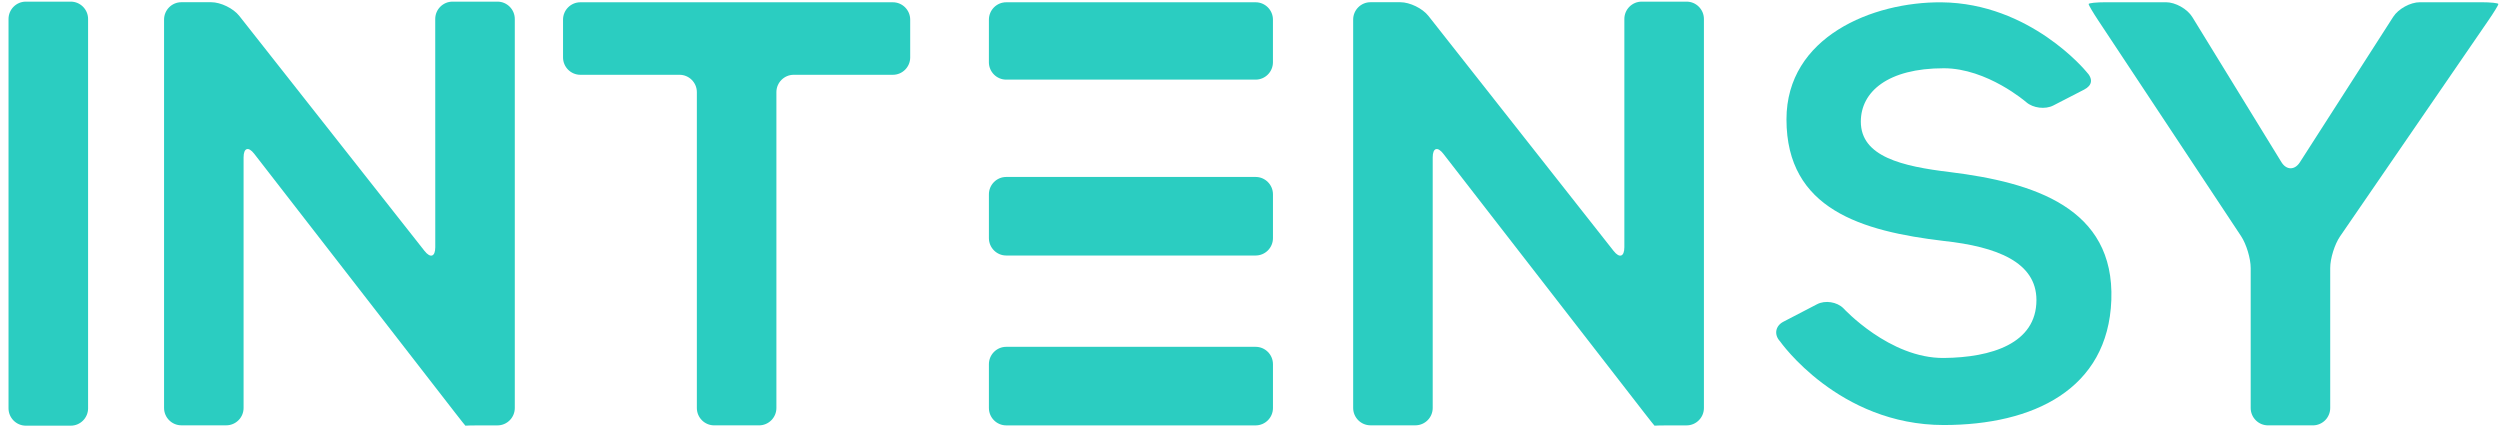
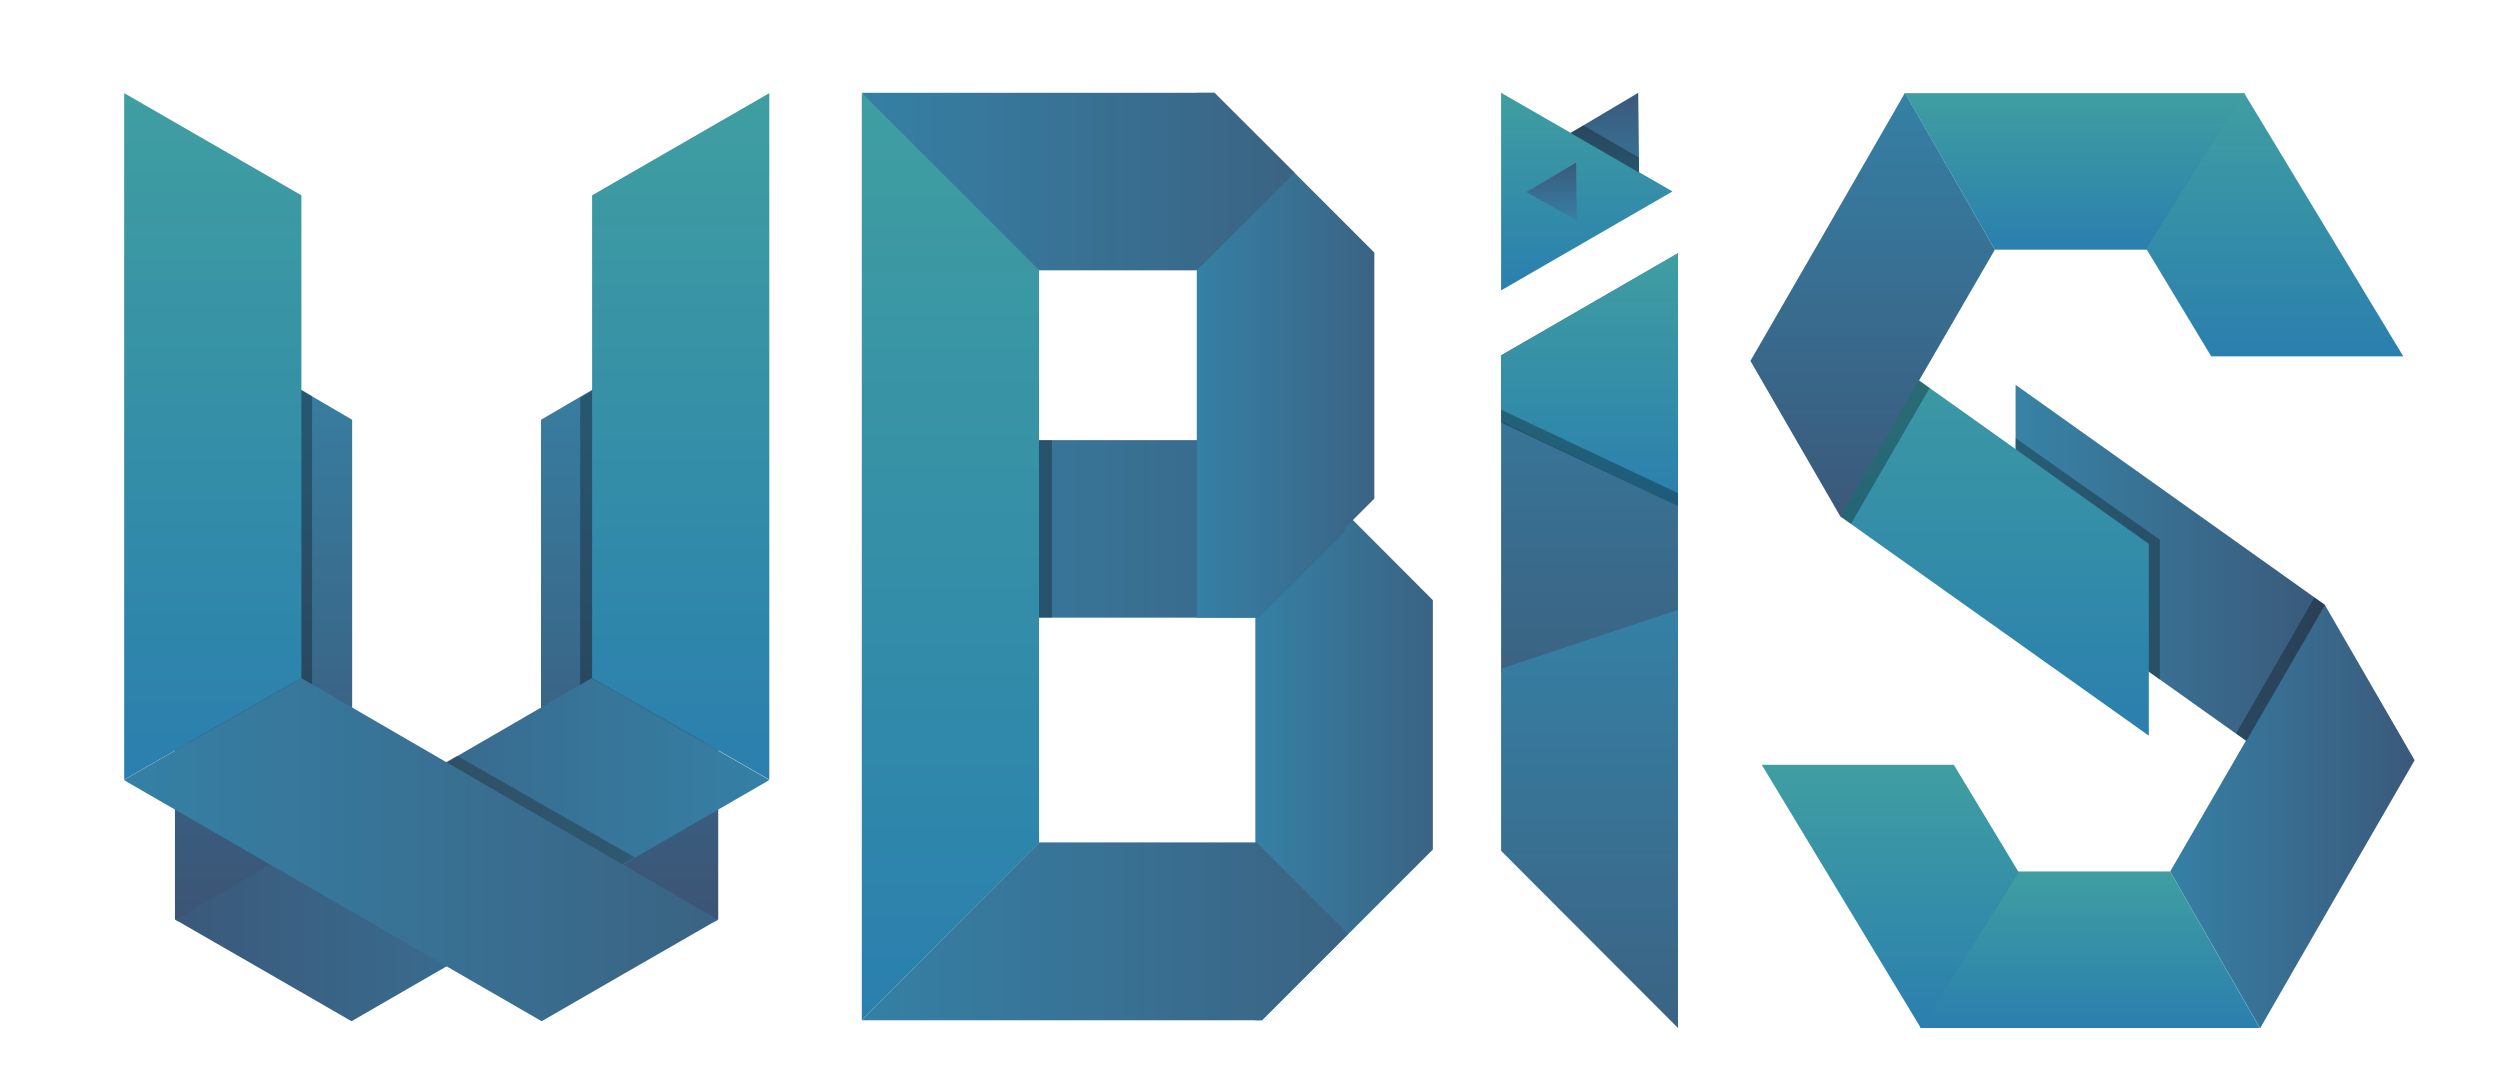
- <svg xmlns="http://www.w3.org/2000/svg" version="1.1" id="Layer_1" x="0px" y="0px" width="120.534px" height="20.602px" viewBox="0 0 120.534 20.602" enable-background="new 0 0 120.534 20.602" xml:space="preserve">
-   <path fill="#2BCDC1" d="M20.986,11.92c0,0.459-0.232,0.541-0.517,0.18L11.535,0.764c-0.285-0.361-0.892-0.657-1.351-0.657H8.743  c-0.459,0-0.833,0.376-0.833,0.836V19.67c0,0.46,0.375,0.836,0.833,0.836h2.168c0.459,0,0.833-0.377,0.833-0.836V7.589  c0-0.459,0.23-0.539,0.512-0.176l9.67,12.465c0.282,0.363,0.512,0.653,0.512,0.645s0.375-0.014,0.834-0.014h0.715  c0.459,0,0.833-0.377,0.833-0.836V0.915c0-0.459-0.375-0.836-0.833-0.836h-2.169c-0.459,0-0.834,0.376-0.834,0.836L20.986,11.92  C20.985,11.92,20.986,11.92,20.986,11.92z" />
-   <path fill="#2BCDC1" d="M27.146,2.77c0,0.459,0.375,0.836,0.834,0.836h4.783c0.46,0,0.835,0.376,0.835,0.836v15.23  c0,0.46,0.375,0.836,0.833,0.836h2.168c0.459,0,0.834-0.377,0.834-0.836V4.442c0-0.459,0.375-0.836,0.834-0.836h4.783  c0.459,0,0.834-0.377,0.834-0.836V0.946c0-0.46-0.375-0.836-0.834-0.836H27.98c-0.459,0-0.834,0.376-0.834,0.836L27.146,2.77  L27.146,2.77z" />
-   <path fill="#2BCDC1" d="M60.541,20.509c0.459,0,0.833-0.377,0.833-0.836v-2.115c0-0.459-0.375-0.836-0.833-0.836H48.512  c-0.459,0-0.833,0.377-0.833,0.836v2.115c0,0.46,0.375,0.836,0.833,0.836H60.541z" />
-   <path fill="#2BCDC1" d="M60.541,12.319c0.459,0,0.833-0.376,0.833-0.836V9.368c0-0.46-0.375-0.836-0.833-0.836H48.512  c-0.459,0-0.833,0.376-0.833,0.836v2.115c0,0.46,0.375,0.836,0.833,0.836H60.541z" />
-   <path fill="#2BCDC1" d="M47.678,3.003c0,0.459,0.375,0.836,0.833,0.836H60.54c0.459,0,0.833-0.377,0.833-0.836V0.946  c0-0.46-0.375-0.836-0.833-0.836H48.512c-0.459,0-0.833,0.376-0.833,0.836L47.678,3.003L47.678,3.003z" />
-   <path fill="#2BCDC1" d="M78.316,11.92c0,0.459-0.233,0.541-0.517,0.18L68.867,0.764c-0.285-0.361-0.892-0.657-1.351-0.657h-1.441  c-0.459,0-0.834,0.376-0.834,0.836V19.67c0,0.46,0.375,0.836,0.834,0.836h2.168c0.459,0,0.833-0.377,0.833-0.836V7.589  c0-0.459,0.23-0.539,0.512-0.176l9.67,12.465c0.282,0.363,0.512,0.653,0.512,0.645s0.375-0.014,0.833-0.014h0.715  c0.459,0,0.834-0.377,0.834-0.836V0.915c0-0.459-0.375-0.836-0.834-0.836H79.15c-0.459,0-0.834,0.376-0.834,0.836L78.316,11.92  L78.316,11.92z" />
-   <path fill="#2BCDC1" d="M3.413,0.079H1.245c-0.459,0-0.834,0.376-0.834,0.836v18.772c0,0.459,0.375,0.836,0.834,0.836h2.168  c0.459,0,0.834-0.376,0.834-0.836V0.915C4.247,0.456,3.872,0.079,3.413,0.079z" />
-   <path fill="#2BCDC1" d="M94.019,8.297c-2.317-0.277-4.302-0.746-4.302-2.433c0-1.438,1.297-2.573,3.999-2.573  c2.096,0,3.98,1.638,3.98,1.638c0.329,0.285,0.915,0.356,1.301,0.157l1.489-0.767c0.387-0.199,0.448-0.513,0.096-0.872  c0,0-2.695-3.297-6.977-3.335c-3.314-0.028-7.473,1.659-7.473,5.642c0,4.342,3.64,5.394,7.584,5.863  c2.565,0.277,4.468,1.023,4.468,2.849c0,2.102-2.176,2.77-4.464,2.793c-2.621,0.025-4.846-2.399-4.846-2.399  c-0.309-0.307-0.878-0.395-1.265-0.193l-1.628,0.846c-0.387,0.201-0.458,0.625-0.16,0.943c0,0,2.819,4.036,7.895,4.036  c4.302,0,7.922-1.713,8.079-6.025C101.959,10.013,98.045,8.796,94.019,8.297z" />
-   <path fill="#2BCDC1" d="M116.671,0.108c-0.459,0-1.037,0.317-1.285,0.703l-4.502,7.015c-0.249,0.387-0.648,0.383-0.889-0.009  l-4.297-6.997c-0.241-0.391-0.812-0.712-1.271-0.712h-2.895c-0.459,0-0.833,0.039-0.833,0.087s0.207,0.401,0.461,0.784l6.893,10.41  c0.253,0.383,0.461,1.073,0.461,1.533v6.75c0,0.46,0.375,0.836,0.833,0.836h2.168c0.459,0,0.833-0.377,0.833-0.836v-6.75  c0-0.46,0.213-1.145,0.474-1.525l7.161-10.426c0.26-0.379,0.474-0.728,0.474-0.776s-0.375-0.087-0.834-0.087L116.671,0.108  L116.671,0.108z" />
+ <svg xmlns="http://www.w3.org/2000/svg" version="1.1" id="Слой_1" x="0px" y="0px" viewBox="0 0 773.1 335" style="enable-background:new 0 0 773.1 335;" xml:space="preserve">
+   <style type="text/css">
+ 	.st0{fill:url(#SVGID_1_);}
+ 	.st1{fill-opacity:0.3;}
+ 	.st2{fill:url(#SVGID_2_);}
+ 	.st3{fill:url(#SVGID_3_);}
+ 	.st4{fill:url(#SVGID_4_);}
+ 	.st5{fill:#181310;fill-opacity:0.3;}
+ 	.st6{fill:url(#SVGID_5_);}
+ 	.st7{fill:url(#SVGID_6_);}
+ 	.st8{display:none;}
+ 	.st9{display:inline;fill:#282828;}
+ 	.st10{fill:#282828;}
+ 	.st11{fill:url(#SVGID_7_);}
+ 	.st12{fill:url(#SVGID_8_);}
+ 	.st13{fill:url(#SVGID_9_);}
+ 	.st14{fill:url(#SVGID_10_);}
+ 	.st15{fill:url(#SVGID_11_);}
+ 	.st16{fill:url(#SVGID_12_);}
+ 	.st17{display:none;fill:url(#SVGID_13_);}
+ 	.st18{fill:url(#SVGID_14_);}
+ 	.st19{fill:url(#SVGID_15_);}
+ 	.st20{fill:url(#SVGID_16_);}
+ 	.st21{fill:url(#SVGID_17_);}
+ 	.st22{fill:url(#SVGID_18_);}
+ 	.st23{fill:url(#SVGID_19_);}
+ 	.st24{fill:url(#SVGID_20_);}
+ 	.st25{fill:url(#SVGID_21_);}
+ 	.st26{fill:url(#SVGID_22_);}
+ 	.st27{fill:url(#SVGID_23_);}
+ 	.st28{fill:url(#SVGID_24_);}
+ 	.st29{fill:url(#SVGID_25_);}
+ 	.st30{fill:url(#SVGID_26_);}
+ 	.st31{fill:url(#SVGID_27_);}
+ 	.st32{opacity:0.3;fill:#010203;}
+ 	.st33{fill:url(#SVGID_28_);}
+ 	.st34{fill:url(#SVGID_29_);}
+ 	.st35{fill:url(#SVGID_30_);}
+ 	.st36{fill:url(#SVGID_31_);}
+ 	.st37{fill:url(#SVGID_32_);}
+ 	.st38{fill:url(#SVGID_33_);}
+ 	.st39{fill:url(#SVGID_34_);}
+ 	.st40{fill:url(#SVGID_35_);}
+ 	.st41{fill:url(#SVGID_36_);}
+ 	.st42{fill:url(#SVGID_37_);}
+ 	.st43{fill:url(#SVGID_38_);}
+ 	.st44{fill:url(#SVGID_39_);}
+ 	.st45{fill:url(#SVGID_40_);}
+ 	.st46{fill:url(#SVGID_41_);}
+ 	.st47{fill:url(#SVGID_42_);}
+ 	.st48{fill:url(#SVGID_43_);}
+ 	.st49{fill:url(#SVGID_44_);}
+ 	.st50{fill:url(#SVGID_45_);}
+ 	.st51{fill:url(#SVGID_46_);}
+ 	.st52{fill:url(#SVGID_47_);}
+ 	.st53{fill:url(#SVGID_48_);}
+ 	.st54{fill:url(#SVGID_49_);}
+ 	.st55{fill:url(#SVGID_50_);}
+ 	.st56{fill:url(#SVGID_51_);}
+ 	.st57{fill:url(#SVGID_52_);}
+ 	.st58{fill:url(#SVGID_53_);}
+ 	.st59{fill:url(#SVGID_54_);}
+ 	.st60{fill:url(#SVGID_55_);}
+ 	.st61{fill:url(#SVGID_56_);}
+ 	.st62{fill:url(#SVGID_57_);}
+ 	.st63{fill:url(#SVGID_58_);}
+ 	.st64{fill:url(#SVGID_59_);}
+ 	.st65{fill:url(#SVGID_60_);}
+ 	.st66{fill:url(#SVGID_61_);}
+ 	.st67{fill:url(#SVGID_62_);}
+ 	.st68{fill:url(#SVGID_63_);}
+ 	.st69{fill:url(#SVGID_64_);}
+ 	.st70{fill:url(#SVGID_65_);}
+ 	.st71{fill:url(#SVGID_66_);}
+ 	.st72{fill:url(#SVGID_67_);}
+ </style>
+   <g>
+     <linearGradient id="SVGID_1_" gradientUnits="userSpaceOnUse" x1="-88.054" y1="-273.173" x2="-88.054" y2="-86.143" gradientTransform="matrix(-1 0 0 1 -22.2867 0)">
+       <stop offset="0" style="stop-color:#3783A6" />
+       <stop offset="1" style="stop-color:#3B5475" />
+     </linearGradient>
+     <polygon class="st0" points="38.4,-86.7 38.4,-273.2 93.2,-241.2 93.2,-117.7 39.3,-86.1  " />
+     <polygon class="st1" points="42.4,-136.5 42.4,-271.6 80.7,-248.5 80.7,-158.9 43,-136.1  " />
+     <linearGradient id="SVGID_2_" gradientUnits="userSpaceOnUse" x1="178.977" y1="-273.173" x2="178.977" y2="-86.143">
+       <stop offset="0" style="stop-color:#3783A6" />
+       <stop offset="1" style="stop-color:#3B5475" />
+     </linearGradient>
+     <polygon class="st2" points="206.4,-86.7 206.4,-273.2 151.6,-241.2 151.6,-117.7 205.5,-86.1  " />
+     <linearGradient id="SVGID_3_" gradientUnits="userSpaceOnUse" x1="50.012" y1="-342.219" x2="50.012" y2="-129.869">
+       <stop offset="0" style="stop-color:#3F9EA1" />
+       <stop offset="1" style="stop-color:#2A7FAE" />
+     </linearGradient>
+     <polyline class="st3" points="77.4,-161.3 77.4,-310.6 22.6,-342.2 22.6,-342.2 22.6,-129.9  " />
+     <polygon class="st1" points="201.9,-270.5 202,-135.3 163.7,-158.5 163.7,-248 201.3,-270.9  " />
+     <linearGradient id="SVGID_4_" gradientUnits="userSpaceOnUse" x1="-244.418" y1="-108.283" x2="-60.654" y2="-108.283" gradientTransform="matrix(-1 0 0 1 -22.2867 0)">
+       <stop offset="0" style="stop-color:#3580A5" />
+       <stop offset="1" style="stop-color:#3B597A" />
+     </linearGradient>
+     <path class="st4" d="M167.3-161.3l54.9,31.5c-0.5,0.3-1,0.6-1.5,0.9C177.1-103.9,92.9-55.3,92.9-55.2c0,0-49.4-28.5-54.5-31.4   L167.3-161.3z" />
+     <path class="st5" d="M125.5-137.3l-7.5,4.3l54.8,31.5c2.1-1.2,4.1-2.4,6.1-3.5c0.5-0.3,1-0.6,1.5-0.9L125.5-137.3z" />
+     <linearGradient id="SVGID_5_" gradientUnits="userSpaceOnUse" x1="22.612" y1="-108.283" x2="206.377" y2="-108.283">
+       <stop offset="0" style="stop-color:#3580A5" />
+       <stop offset="1" style="stop-color:#3B6383" />
+     </linearGradient>
+     <path class="st6" d="M77.5-161.3l-54.9,31.5c0.5,0.3,1,0.6,1.5,0.9c43.5,25.1,127.7,73.7,127.7,73.7c0,0,49.4-28.5,54.5-31.4   L77.5-161.3z" />
+     <linearGradient id="SVGID_6_" gradientUnits="userSpaceOnUse" x1="-217.018" y1="-342.219" x2="-217.018" y2="-129.869" gradientTransform="matrix(-1 0 0 1 -22.2867 0)">
+       <stop offset="0" style="stop-color:#3F9EA1" />
+       <stop offset="1" style="stop-color:#2A7FAE" />
+     </linearGradient>
+     <polyline class="st7" points="167.3,-161.3 167.3,-310.6 222.1,-342.2 222.1,-342.2 222.1,-129.9  " />
+   </g>
+   <g class="st8">
+     <path class="st9" d="M276.8-128.6c0,25.1,8.9,40.3,29.2,40.3c20,0,28.9-15.2,28.9-40.3V-342h26v211.8c0,42.3-17.5,70.6-56,70.6   c-38.1,0-55.6-28.3-55.6-70.6V-342h27.4V-128.6z" />
+     <path class="st9" d="M444.3-342c38.8,0,54.2,20.7,54.2,61.8v13.2c0,29.5-7.5,47.9-29.2,55.4c24.2,7.6,33.5,29.1,33.5,59.8v23.5   c0,41.9-18.2,65.4-57,65.4h-57.4V-342H444.3z M437.5-223.5c22.1,0,33.5-8,33.5-37.1V-277c0-24.7-7.5-36.7-27.4-36.7h-27.4v90.1   H437.5z M445.7-91.1c20.3,0,29.6-12,29.6-37.9v-24.7c0-31.1-11-41.5-34.9-41.5h-24.2v104.1H445.7z" />
+     <path class="st9" d="M555.8-342v279.2H528V-342H555.8z" />
+     <path class="st9" d="M692.3-275v7.6h-26.4v-9.2c0.2-0.9,3.3-21-9.1-32.7c-7.6-7.2-16.9-7.2-19.4-7.2c-1.9,0-11-0.1-17.9,6.1   c-7.3,6.5-10.6,18-10.6,33.4c0,62.6,83.7,68.6,83.7,147.2c0,42.3-18.2,69.8-56.3,69.8s-56-27.5-56-69.8v-16h26v17.6   c0,25.1,9.3,39.9,29.2,39.9s29.2-14.8,29.2-39.9c0-62.2-83.4-68.2-83.4-146.8c0-43.1,17.8-69.8,55.2-69.8   C674.5-344.8,692.3-317.2,692.3-275z" />
+   </g>
+   <g>
+     <path class="st10" d="M276.8-144.8c0,20.5,8.9,32.9,29.2,32.9c20,0,28.9-12.4,28.9-32.9v-174.1h26v172.8c0,34.5-17.5,57.6-56,57.6   c-38.1,0-55.6-23.1-55.6-57.6v-172.8h27.4V-144.8z" />
+     <path class="st10" d="M444.3-318.9c38.8,0,54.2,16.9,54.2,50.4v10.7c0,24.1-7.5,39-29.2,45.2c24.2,6.2,33.5,23.8,33.5,48.8v19.2   c0,34.2-18.2,53.4-57,53.4h-57.4v-227.8H444.3z M437.5-222.3c22.1,0,33.5-6.5,33.5-30.3v-13.3c0-20.2-7.5-29.9-27.4-29.9h-27.4   v73.5H437.5z M445.7-114.2c20.3,0,29.6-9.8,29.6-30.9v-20.2c0-25.4-11-33.8-34.9-33.8h-24.2v84.9H445.7z" />
+     <path class="st10" d="M555.8-318.9v227.8H528v-227.8H555.8z" />
+     <path class="st10" d="M692.3-264.3v6.2h-26.4v-7.5c0.2-0.7,3.3-17.2-9.1-26.7c-7.6-5.9-16.9-5.9-19.4-5.9c-1.9,0-11-0.1-17.9,5   c-7.3,5.3-10.6,14.7-10.6,27.2c0,51.1,83.7,56,83.7,120.1c0,34.5-18.2,56.9-56.3,56.9c-38.1,0-56-22.5-56-56.9v-13h26v14.3   c0,20.5,9.3,32.5,29.2,32.5s29.2-12,29.2-32.5c0-50.8-83.4-55.6-83.4-119.7c0-35.1,17.8-56.9,55.2-56.9   C674.5-321.2,692.3-298.7,692.3-264.3z" />
+   </g>
+   <g>
+     <linearGradient id="SVGID_7_" gradientUnits="userSpaceOnUse" x1="-103.809" y1="97.827" x2="-103.809" y2="284.857" gradientTransform="matrix(-1 0 0 1 -22.2867 0)">
+       <stop offset="0" style="stop-color:#3783A6" />
+       <stop offset="1" style="stop-color:#3B5475" />
+     </linearGradient>
+     <polygon class="st11" points="54.1,284.3 54.1,97.8 108.9,129.8 108.9,253.3 55,284.9  " />
+     <polygon class="st1" points="58.2,234.5 58.2,99.4 96.5,122.5 96.5,212.1 58.8,234.9  " />
+     <linearGradient id="SVGID_8_" gradientUnits="userSpaceOnUse" x1="194.732" y1="97.827" x2="194.732" y2="284.857">
+       <stop offset="0" style="stop-color:#3783A6" />
+       <stop offset="1" style="stop-color:#3B5475" />
+     </linearGradient>
+     <polygon class="st12" points="222.1,284.3 222.1,97.8 167.3,129.8 167.3,253.3 221.2,284.9  " />
+     <linearGradient id="SVGID_9_" gradientUnits="userSpaceOnUse" x1="65.767" y1="28.781" x2="65.767" y2="241.131">
+       <stop offset="0" style="stop-color:#3F9EA1" />
+       <stop offset="1" style="stop-color:#2A7FAE" />
+     </linearGradient>
+     <polyline class="st13" points="93.2,209.7 93.2,60.4 38.4,28.8 38.4,28.8 38.4,241.1  " />
+     <polygon class="st1" points="217.7,100.5 217.7,235.7 179.4,212.5 179.4,123 217.1,100.1  " />
+     <linearGradient id="SVGID_10_" gradientUnits="userSpaceOnUse" x1="-260.173" y1="262.717" x2="-76.409" y2="262.717" gradientTransform="matrix(-1 0 0 1 -22.2867 0)">
+       <stop offset="0" style="stop-color:#3580A5" />
+       <stop offset="1" style="stop-color:#3B597A" />
+     </linearGradient>
+     <path class="st14" d="M183,209.7l54.9,31.5c-0.5,0.3-1,0.6-1.5,0.9c-43.5,25.1-127.7,73.7-127.7,73.7c0,0-49.4-28.5-54.5-31.4   L183,209.7z" />
+     <path class="st5" d="M141.3,233.7l-7.5,4.3l54.8,31.5c2.1-1.2,4.1-2.4,6.1-3.5c0.5-0.3,1-0.6,1.5-0.9L141.3,233.7z" />
+     <linearGradient id="SVGID_11_" gradientUnits="userSpaceOnUse" x1="38.367" y1="262.717" x2="222.132" y2="262.717">
+       <stop offset="0" style="stop-color:#3580A5" />
+       <stop offset="1" style="stop-color:#3B6383" />
+     </linearGradient>
+     <path class="st15" d="M93.2,209.7l-54.9,31.5c0.5,0.3,1,0.6,1.5,0.9c43.5,25.1,127.7,73.7,127.7,73.7c0,0,49.4-28.5,54.5-31.4   L93.2,209.7z" />
+     <linearGradient id="SVGID_12_" gradientUnits="userSpaceOnUse" x1="-232.773" y1="28.781" x2="-232.773" y2="241.131" gradientTransform="matrix(-1 0 0 1 -22.2867 0)">
+       <stop offset="3.745318e-003" style="stop-color:#3F9EA1" />
+       <stop offset="1" style="stop-color:#2A7FAE" />
+     </linearGradient>
+     <polyline class="st16" points="183.1,209.7 183.1,60.4 237.9,28.8 237.9,28.8 237.9,241.1  " />
+   </g>
+   <linearGradient id="SVGID_13_" gradientUnits="userSpaceOnUse" x1="657.922" y1="28.868" x2="657.922" y2="315.721">
+     <stop offset="0" style="stop-color:#3F9EA1" />
+     <stop offset="1" style="stop-color:#2A7FAE" />
+   </linearGradient>
+   <path class="st17" d="M630.5,28.9v286.9l54.8-31.8V60.5C668,50.5,648.3,39.1,630.5,28.9z" />
+   <linearGradient id="SVGID_14_" gradientUnits="userSpaceOnUse" x1="-1221.659" y1="-416.512" x2="-1221.659" y2="-129.834">
+     <stop offset="0" style="stop-color:#3F9EA1" />
+     <stop offset="1" style="stop-color:#2A7FAE" />
+   </linearGradient>
+   <polygon class="st18" points="-1194.3,-184.6 -1194.3,-361.7 -1249.1,-416.5 -1249.1,-129.8 " />
+   <linearGradient id="SVGID_15_" gradientUnits="userSpaceOnUse" x1="-1249.052" y1="-389.057" x2="-1072.2" y2="-389.057">
+     <stop offset="0" style="stop-color:#3783A6" />
+     <stop offset="1" style="stop-color:#3B5475" />
+   </linearGradient>
+   <polygon class="st19" points="-1127.1,-416.5 -1249.1,-416.5 -1194.1,-361.6 -1072.2,-361.6 " />
+   <linearGradient id="SVGID_16_" gradientUnits="userSpaceOnUse" x1="2110.242" y1="-157.29" x2="1933.389" y2="-157.29" gradientTransform="matrix(-1 0 0 1 861.1898 0)">
+     <stop offset="0" style="stop-color:#3783A6" />
+     <stop offset="1" style="stop-color:#3B5475" />
+   </linearGradient>
+   <polygon class="st20" points="-1194.1,-184.7 -1072.2,-184.7 -1127.1,-129.8 -1249.1,-129.8 " />
+   <g>
+     <linearGradient id="SVGID_17_" gradientUnits="userSpaceOnUse" x1="-1194.267" y1="-300.747" x2="-1084.547" y2="-300.747">
+       <stop offset="0" style="stop-color:#3783A6" />
+       <stop offset="1" style="stop-color:#3B5475" />
+     </linearGradient>
+     <path class="st21" d="M-1139.4-328.2l-54.9,54.9c22.4,0,44.8,0,67.2,0c14.2-18.1,28.3-36.1,42.5-54.2v-0.7H-1139.4z" />
+   </g>
+   <g>
+     <linearGradient id="SVGID_18_" gradientUnits="userSpaceOnUse" x1="-1194.267" y1="591.764" x2="-1084.547" y2="591.764" gradientTransform="matrix(1 0 0 -1 0 345.9272)">
+       <stop offset="0" style="stop-color:#3783A6" />
+       <stop offset="1" style="stop-color:#3B5475" />
+     </linearGradient>
+     <path class="st22" d="M-1139.4-218.4l-54.9-54.9c22.4,0,44.7,0,67.1,0c14.2,18.1,28.4,36.1,42.6,54.2v0.7H-1139.4z" />
+   </g>
+   <linearGradient id="SVGID_19_" gradientUnits="userSpaceOnUse" x1="-1099.655" y1="-416.512" x2="-1099.655" y2="-273.291">
+     <stop offset="0" style="stop-color:#3F9EA1" />
+     <stop offset="1" style="stop-color:#2A7FAE" />
+   </linearGradient>
+   <polygon class="st23" points="-1072.2,-328.2 -1072.2,-361.6 -1127.1,-416.5 -1127.1,-273.3 " />
+   <linearGradient id="SVGID_20_" gradientUnits="userSpaceOnUse" x1="-1099.655" y1="-273.291" x2="-1099.655" y2="-130.071">
+     <stop offset="0" style="stop-color:#3F9EA1" />
+     <stop offset="1" style="stop-color:#2A7FAE" />
+   </linearGradient>
+   <polygon class="st24" points="-1072.2,-185 -1072.2,-218.4 -1127.1,-273.3 -1127.1,-130.1 " />
+   <g>
+     <linearGradient id="SVGID_21_" gradientUnits="userSpaceOnUse" x1="-738.354" y1="-275.833" x2="-568.236" y2="-275.833">
+       <stop offset="0" style="stop-color:#3783A6" />
+       <stop offset="1" style="stop-color:#3B5475" />
+     </linearGradient>
+     <polygon class="st25" points="-738.4,-295.7 -738.4,-256 -623.2,-256 -568.2,-288.7 -568.2,-295.7  " />
+     <linearGradient id="SVGID_22_" gradientUnits="userSpaceOnUse" x1="-738.354" y1="-229.282" x2="-562.601" y2="-229.282">
+       <stop offset="0" style="stop-color:#3F9EA1" />
+       <stop offset="1" style="stop-color:#2A7FAE" />
+     </linearGradient>
+     <polygon class="st26" points="-616.3,-256.6 -738.4,-256.6 -738.4,-202 -562.6,-202 -562.6,-202  " />
+     <linearGradient id="SVGID_23_" gradientUnits="userSpaceOnUse" x1="-710.961" y1="-387.927" x2="-710.961" y2="-101.248">
+       <stop offset="0" style="stop-color:#3F9EA1" />
+       <stop offset="1" style="stop-color:#2A7FAE" />
+     </linearGradient>
+     <polygon class="st27" points="-683.6,-156 -683.6,-333.1 -738.4,-387.9 -738.4,-101.2  " />
+     <linearGradient id="SVGID_24_" gradientUnits="userSpaceOnUse" x1="-588.957" y1="-256.564" x2="-588.957" y2="-101.111">
+       <stop offset="0" style="stop-color:#3783A6" />
+       <stop offset="1" style="stop-color:#3B5475" />
+     </linearGradient>
+     <polygon class="st28" points="-616.4,-256.6 -616.4,-101.1 -574.1,-143.4 -561.5,-156.2 -561.5,-201.7  " />
+     <linearGradient id="SVGID_25_" gradientUnits="userSpaceOnUse" x1="-595.691" y1="-256.564" x2="-595.691" y2="-387.927">
+       <stop offset="0" style="stop-color:#3580A5" />
+       <stop offset="1" style="stop-color:#3B6383" />
+     </linearGradient>
+     <polygon class="st29" points="-568.2,-288.4 -568.2,-333.2 -618.4,-383.6 -623.1,-387.9 -623.1,-256.6  " />
+     <linearGradient id="SVGID_26_" gradientUnits="userSpaceOnUse" x1="-736.928" y1="-360.471" x2="-569.192" y2="-360.471" gradientTransform="matrix(1 0 5.247175e-002 1 18.93 0)">
+       <stop offset="0" style="stop-color:#3F9EA1" />
+       <stop offset="1" style="stop-color:#2A7FAE" />
+     </linearGradient>
+     <polygon class="st30" points="-622.7,-387.9 -738.4,-387.9 -683.4,-333 -567.7,-333  " />
+     <linearGradient id="SVGID_27_" gradientUnits="userSpaceOnUse" x1="1599.543" y1="-128.704" x2="1422.691" y2="-128.704" gradientTransform="matrix(-1 0 0 1 861.1898 0)">
+       <stop offset="0" style="stop-color:#3580A5" />
+       <stop offset="1" style="stop-color:#3B6383" />
+     </linearGradient>
+     <polygon class="st31" points="-683.4,-156.2 -561.5,-156.2 -616.4,-101.2 -738.4,-101.2  " />
+     <rect x="-623.1" y="-333" class="st32" width="54.9" height="4" />
+     <rect x="-616.4" y="-160.2" class="st32" width="54.9" height="4" />
+   </g>
+   <rect x="-708.9" y="-231.3" transform="matrix(-1.836970e-016 1 -1 -1.836970e-016 -910.8508 452.287)" class="st32" width="54.6" height="4" />
+   <rect x="-644.7" y="-278.1" transform="matrix(-1.836970e-016 1 -1 -1.836970e-016 -901.262 349.0316)" class="st32" width="39.1" height="4" />
+   <g>
+     <linearGradient id="SVGID_28_" gradientUnits="userSpaceOnUse" x1="-583" y1="282.072" x2="-528.032" y2="282.072">
+       <stop offset="0" style="stop-color:#3580A5" />
+       <stop offset="1" style="stop-color:#3B6383" />
+     </linearGradient>
+     <rect x="-583" y="205" class="st33" width="55" height="154.2" />
+     <linearGradient id="SVGID_29_" gradientUnits="userSpaceOnUse" x1="-562.176" y1="204.414" x2="-562.176" y2="73.051">
+       <stop offset="0" style="stop-color:#3580A5" />
+       <stop offset="1" style="stop-color:#3B6383" />
+     </linearGradient>
+     <polygon class="st34" points="-534.7,172.6 -534.7,127.8 -584.9,77.4 -589.6,73.1 -589.6,204.4  " />
+     <linearGradient id="SVGID_30_" gradientUnits="userSpaceOnUse" x1="-704.838" y1="192.394" x2="-534.721" y2="192.394">
+       <stop offset="0" style="stop-color:#3783A6" />
+       <stop offset="1" style="stop-color:#3B5475" />
+     </linearGradient>
+     <polygon class="st35" points="-704.8,172.6 -704.8,212.2 -589.7,212.2 -534.7,179.5 -534.7,172.6  " />
+     <linearGradient id="SVGID_31_" gradientUnits="userSpaceOnUse" x1="-704.838" y1="332.274" x2="-528.015" y2="332.274">
+       <stop offset="0" style="stop-color:#3580A5" />
+       <stop offset="1" style="stop-color:#3B6383" />
+     </linearGradient>
+     <polygon class="st36" points="-582.8,304.8 -649.9,304.8 -704.8,359.7 -528,359.7 -528,359.6  " />
+     <linearGradient id="SVGID_32_" gradientUnits="userSpaceOnUse" x1="-704.821" y1="232.433" x2="-528.032" y2="232.433">
+       <stop offset="0" style="stop-color:#3F9EA1" />
+       <stop offset="1" style="stop-color:#2A7FAE" />
+     </linearGradient>
+     <polygon class="st37" points="-528,205 -704.8,205 -704.8,259.9 -582.9,259.9  " />
+     <linearGradient id="SVGID_33_" gradientUnits="userSpaceOnUse" x1="-677.446" y1="73.051" x2="-677.446" y2="359.729">
+       <stop offset="0" style="stop-color:#3F9EA1" />
+       <stop offset="1" style="stop-color:#2A7FAE" />
+     </linearGradient>
+     <polygon class="st38" points="-650.1,304.9 -650.1,127.8 -704.8,73.1 -704.8,359.7  " />
+     <linearGradient id="SVGID_34_" gradientUnits="userSpaceOnUse" x1="-727.601" y1="100.507" x2="-559.865" y2="100.507" gradientTransform="matrix(1 0 5.247175e-002 1 18.93 0)">
+       <stop offset="0" style="stop-color:#3F9EA1" />
+       <stop offset="1" style="stop-color:#2A7FAE" />
+     </linearGradient>
+     <polygon class="st39" points="-589.2,73.1 -704.8,73.1 -649.9,128 -534.2,128  " />
+     <rect x="-589.6" y="128" class="st32" width="54.9" height="4" />
+   </g>
+   <rect x="-650" y="205" class="st32" width="4" height="54.9" />
+   <g>
+     <linearGradient id="SVGID_35_" gradientUnits="userSpaceOnUse" x1="-1182.428" y1="258.075" x2="-1127.461" y2="258.075">
+       <stop offset="0" style="stop-color:#3580A5" />
+       <stop offset="1" style="stop-color:#3B6383" />
+     </linearGradient>
+     <polygon class="st40" points="-1176.9,168.4 -1176.9,168.4 -1182.4,168.4 -1182.4,229.8 -1182.4,243.7 -1182.4,268.9    -1182.4,280.5 -1182.4,347.8 -1176.1,347.8 -1127.5,299.1 -1127.5,280.5 -1127.5,268.6 -1127.5,243.4 -1127.5,229.8 -1127.5,217.8     " />
+     <linearGradient id="SVGID_36_" gradientUnits="userSpaceOnUse" x1="-1303.934" y1="320.298" x2="-1151.634" y2="320.298">
+       <stop offset="0" style="stop-color:#3580A5" />
+       <stop offset="1" style="stop-color:#3B6383" />
+     </linearGradient>
+     <polygon class="st41" points="-1151.6,323.1 -1181.9,292.8 -1249,292.8 -1303.9,347.8 -1176.3,347.8  " />
+     <linearGradient id="SVGID_37_" gradientUnits="userSpaceOnUse" x1="-1303.934" y1="195.853" x2="-1152.355" y2="195.853">
+       <stop offset="0" style="stop-color:#3A6180" />
+       <stop offset="1" style="stop-color:#2A7FAE" />
+     </linearGradient>
+     <polygon class="st42" points="-1177.1,168.4 -1177,168.4 -1303.9,168.4 -1303.9,223.3 -1182.5,223.3 -1152.4,193.1  " />
+     <linearGradient id="SVGID_38_" gradientUnits="userSpaceOnUse" x1="-1276.541" y1="61.075" x2="-1276.541" y2="347.753">
+       <stop offset="0" style="stop-color:#3F9EA1" />
+       <stop offset="1" style="stop-color:#2A7FAE" />
+     </linearGradient>
+     <polygon class="st43" points="-1249.1,293 -1249.1,115.9 -1303.9,61.1 -1303.9,347.8  " />
+   </g>
+   <g>
+     <linearGradient id="SVGID_39_" gradientUnits="userSpaceOnUse" x1="-971.545" y1="-414.219" x2="-971.545" y2="-127.541">
+       <stop offset="0" style="stop-color:#3580A5" />
+       <stop offset="1" style="stop-color:#3B6383" />
+     </linearGradient>
+     <polygon class="st44" points="-944.2,-182.3 -944.2,-359.4 -998.9,-414.2 -998.9,-127.5  " />
+     <linearGradient id="SVGID_40_" gradientUnits="userSpaceOnUse" x1="-811.557" y1="-154.942" x2="-998.937" y2="-154.942">
+       <stop offset="0" style="stop-color:#3F9EA1" />
+       <stop offset="1" style="stop-color:#2A7FAE" />
+     </linearGradient>
+     <polygon class="st45" points="-811.6,-182.4 -944.2,-182.4 -998.9,-127.5 -853.9,-127.5  " />
+     <linearGradient id="SVGID_41_" gradientUnits="userSpaceOnUse" x1="-885.942" y1="-222.152" x2="-831.098" y2="-222.152" gradientTransform="matrix(1.0202 -0.2718 0.2574 0.9663 76.1853 -227.8156)">
+       <stop offset="0" style="stop-color:#3580A5" />
+       <stop offset="1" style="stop-color:#3B597A" />
+     </linearGradient>
+     <polygon class="st46" points="-803.9,-122.7 -859.8,-107.8 -909.9,-295.7 -853.9,-310.6  " />
+     <linearGradient id="SVGID_42_" gradientUnits="userSpaceOnUse" x1="-828.98" y1="-386.764" x2="-998.997" y2="-386.764">
+       <stop offset="0" style="stop-color:#3F9EA1" />
+       <stop offset="1" style="stop-color:#2A7FAE" />
+     </linearGradient>
+     <polygon class="st47" points="-871.1,-414.2 -999,-414.2 -944.3,-359.3 -829,-359.3  " />
+     <linearGradient id="SVGID_43_" gradientUnits="userSpaceOnUse" x1="-909.858" y1="-354.94" x2="-828.98" y2="-354.94">
+       <stop offset="0" style="stop-color:#3580A5" />
+       <stop offset="1" style="stop-color:#3B597A" />
+     </linearGradient>
+     <polygon class="st48" points="-849.8,-295.7 -829,-359.7 -871.3,-414.2 -909.9,-295.7  " />
+   </g>
+   <g>
+     <linearGradient id="SVGID_44_" gradientUnits="userSpaceOnUse" x1="527.638" y1="124.074" x2="527.638" y2="159.504" gradientTransform="matrix(0.9999 -1.257820e-002 -1.257820e-002 -0.9999 -34.3745 194.9733)">
+       <stop offset="0" style="stop-color:#3580A5" />
+       <stop offset="1" style="stop-color:#3B597A" />
+     </linearGradient>
+     <polygon class="st49" points="506.6,28.7 507,64.1 476.1,46.8  " />
+     <g>
+       <linearGradient id="SVGID_45_" gradientUnits="userSpaceOnUse" x1="503.363" y1="78.277" x2="503.363" y2="207.693" gradientTransform="matrix(-1 0 0 1 994.9117 0)">
+         <stop offset="0" style="stop-color:#3580A5" />
+         <stop offset="1" style="stop-color:#3B6383" />
+       </linearGradient>
+       <polyline class="st50" points="464.2,207.7 464.2,207.4 464.2,172.3 464.2,157.3 464.2,156.5 464.2,109.9 518.9,78.3 518.9,156.5     518.9,157.3 518.9,172 518.9,172.3 518.9,176.1 518.9,189.5   " />
+       <linearGradient id="SVGID_46_" gradientUnits="userSpaceOnUse" x1="503.363" y1="78.277" x2="503.363" y2="156.526" gradientTransform="matrix(-1 0 0 1 994.9117 0)">
+         <stop offset="0" style="stop-color:#3F9EA1" />
+         <stop offset="1" style="stop-color:#2A7FAE" />
+       </linearGradient>
+       <polyline class="st51" points="464.2,130.2 464.2,109.9 518.9,78.3 518.9,156.5   " />
+     </g>
+     <linearGradient id="SVGID_47_" gradientUnits="userSpaceOnUse" x1="504.256" y1="28.652" x2="504.256" y2="89.848" gradientTransform="matrix(-1 0 0 1 994.9117 0)">
+       <stop offset="0" style="stop-color:#3F9EA1" />
+       <stop offset="1" style="stop-color:#2A7FAE" />
+     </linearGradient>
+     <polygon class="st52" points="464.2,89.8 464.2,28.7 517.2,59.2  " />
+     <linearGradient id="SVGID_48_" gradientUnits="userSpaceOnUse" x1="491.549" y1="188.623" x2="491.549" y2="317.929">
+       <stop offset="0" style="stop-color:#3580A5" />
+       <stop offset="1" style="stop-color:#3B6383" />
+     </linearGradient>
+     <polygon class="st53" points="518.9,317.9 518.9,314.4 518.9,263.9 518.9,228.6 518.9,212.1 518.9,206.5 518.9,188.6 464.2,206.8    464.2,212.1 464.2,228.6 464.2,259.6 464.2,263.1  " />
+     <linearGradient id="SVGID_49_" gradientUnits="userSpaceOnUse" x1="515.762" y1="120.194" x2="515.762" y2="138.104" gradientTransform="matrix(0.9999 -1.257820e-002 -1.257820e-002 -0.9999 -34.3745 194.9733)">
+       <stop offset="0" style="stop-color:#3580A5" />
+       <stop offset="1" style="stop-color:#3B597A" />
+     </linearGradient>
+     <polygon class="st54" points="487.4,50.3 487.6,68.2 472,59.4  " />
+     <polygon class="st32" points="506.8,48.7 489.6,38.8 485.7,41.1 485.6,41.1 506.8,53.4  " />
+     <polygon class="st32" points="518.9,156.5 464.2,130.7 464.2,126.7 518.9,152.5  " />
+   </g>
+   <g>
+     <linearGradient id="SVGID_50_" gradientUnits="userSpaceOnUse" x1="-965.606" y1="242.299" x2="-910.638" y2="242.299">
+       <stop offset="0" style="stop-color:#3580A5" />
+       <stop offset="1" style="stop-color:#3B6383" />
+     </linearGradient>
+     <polygon class="st55" points="-910.6,279.2 -910.6,264.7 -910.6,252.8 -910.6,227.6 -910.6,214 -910.6,202.1 -960.1,152.6    -960,152.6 -965.6,152.6 -965.6,214 -965.6,228 -965.6,253.1 -965.6,264.7 -965.6,332 -963.4,332  " />
+     <linearGradient id="SVGID_51_" gradientUnits="userSpaceOnUse" x1="-1087.236" y1="180.077" x2="-935.658" y2="180.077">
+       <stop offset="0" style="stop-color:#3580A5" />
+       <stop offset="1" style="stop-color:#3B6383" />
+     </linearGradient>
+     <polygon class="st56" points="-960.4,152.6 -960.3,152.6 -1087.2,152.6 -1087.2,207.5 -965.8,207.5 -935.7,177.3  " />
+     <rect x="-1032.5" y="152.6" class="st32" width="4" height="54.9" />
+     <linearGradient id="SVGID_52_" gradientUnits="userSpaceOnUse" x1="-1059.844" y1="45.268" x2="-1059.844" y2="331.977">
+       <stop offset="0" style="stop-color:#3F9EA1" />
+       <stop offset="1" style="stop-color:#2A7FAE" />
+     </linearGradient>
+     <polygon class="st57" points="-1087.2,45.3 -1087.2,124.3 -1087.2,143.1 -1087.2,188.6 -1087.2,224 -1087.2,332 -1032.5,277.2    -1032.5,224 -1032.5,188.6 -1032.5,143.1 -1032.5,124.3 -1032.5,76.9  " />
+     <linearGradient id="SVGID_53_" gradientUnits="userSpaceOnUse" x1="-1087.236" y1="304.522" x2="-936.91" y2="304.522">
+       <stop offset="0" style="stop-color:#3580A5" />
+       <stop offset="1" style="stop-color:#3B6383" />
+     </linearGradient>
+     <polygon class="st58" points="-936.9,305.3 -965.2,277.1 -1032.3,277.1 -1087.2,332 -963.6,332  " />
+   </g>
+   <g>
+     <linearGradient id="SVGID_54_" gradientUnits="userSpaceOnUse" x1="388.157" y1="225.782" x2="443.125" y2="225.782">
+       <stop offset="0" style="stop-color:#3580A5" />
+       <stop offset="1" style="stop-color:#3B6383" />
+     </linearGradient>
+     <polygon class="st59" points="443.1,262.7 443.1,248.2 443.1,236.3 443.1,211.1 443.1,197.5 443.1,185.6 393.7,136.1 393.7,136.1    388.2,136.1 388.2,197.5 388.2,211.4 388.2,236.6 388.2,248.2 388.2,315.5 390.3,315.5  " />
+     <linearGradient id="SVGID_55_" gradientUnits="userSpaceOnUse" x1="266.777" y1="163.56" x2="418.356" y2="163.56">
+       <stop offset="0" style="stop-color:#3580A5" />
+       <stop offset="1" style="stop-color:#3B6383" />
+     </linearGradient>
+     <polygon class="st60" points="393.7,136.1 393.7,136.1 266.8,136.1 266.8,191 388.2,191 418.4,160.8  " />
+     <rect x="321.3" y="136.1" class="st32" width="4" height="54.9" />
+     <linearGradient id="SVGID_56_" gradientUnits="userSpaceOnUse" x1="293.919" y1="28.751" x2="293.919" y2="315.46">
+       <stop offset="0" style="stop-color:#3F9EA1" />
+       <stop offset="1" style="stop-color:#2A7FAE" />
+     </linearGradient>
+     <polygon class="st61" points="266.5,28.8 266.5,107.8 266.5,126.6 266.5,172.1 266.5,207.5 266.5,315.5 321.3,260.7 321.3,207.5    321.3,172.1 321.3,126.6 321.3,107.8 321.3,60.4  " />
+     <linearGradient id="SVGID_57_" gradientUnits="userSpaceOnUse" x1="266.527" y1="288.004" x2="416.853" y2="288.004">
+       <stop offset="0" style="stop-color:#3580A5" />
+       <stop offset="1" style="stop-color:#3B6383" />
+     </linearGradient>
+     <polygon class="st62" points="416.9,288.8 388.6,260.5 321.4,260.5 266.5,315.5 390.2,315.5  " />
+     <linearGradient id="SVGID_58_" gradientUnits="userSpaceOnUse" x1="370.074" y1="109.833" x2="425.042" y2="109.833">
+       <stop offset="0" style="stop-color:#3580A5" />
+       <stop offset="1" style="stop-color:#3B6383" />
+     </linearGradient>
+     <path class="st63" d="M415.6,163.6l9.4-9.4v-13.4v-11.9v-25.2V90.1v-12c0,0-49.4-49.4-49.4-49.4c-1.8,0-3.7,0-5.5,0v61.4V104v25.2   v11.6V191h19.2l26.9-26.9L415.6,163.6z" />
+     <linearGradient id="SVGID_59_" gradientUnits="userSpaceOnUse" x1="266.527" y1="56.107" x2="400.25" y2="56.107">
+       <stop offset="0" style="stop-color:#3580A5" />
+       <stop offset="1" style="stop-color:#3B6383" />
+     </linearGradient>
+     <polygon class="st64" points="400.3,53.4 375.5,28.7 339,28.7 266.5,28.7 321.4,83.6 339,83.6 370.1,83.6  " />
+   </g>
+   <g>
+     <g>
+       <linearGradient id="SVGID_60_" gradientUnits="userSpaceOnUse" x1="623.28" y1="186.525" x2="729.591" y2="186.525">
+         <stop offset="0" style="stop-color:#3783A6" />
+         <stop offset="1" style="stop-color:#3B5475" />
+       </linearGradient>
+       <polygon class="st65" points="623.3,178.4 729.6,254 718.9,187 623.3,119   " />
+       <linearGradient id="SVGID_61_" gradientUnits="userSpaceOnUse" x1="671.063" y1="252.448" x2="746.665" y2="252.448">
+         <stop offset="0" style="stop-color:#3580A5" />
+         <stop offset="1" style="stop-color:#3B597A" />
+       </linearGradient>
+       <path class="st66" d="M718.9,187l-47.8,82.5l27.8,48.5c0.3-0.4,0.5-0.9,0.8-1.4c12.8-22.3,32.6-56.6,47-81.5L718.9,187z" />
+       <linearGradient id="SVGID_62_" gradientUnits="userSpaceOnUse" x1="646.322" y1="269.53" x2="646.322" y2="317.929">
+         <stop offset="3.745318e-003" style="stop-color:#3F9EA1" />
+         <stop offset="1" style="stop-color:#2A7FAE" />
+       </linearGradient>
+       <polygon class="st67" points="593.8,317.9 698.8,317.9 671.1,269.5 621.7,269.5   " />
+       <linearGradient id="SVGID_63_" gradientUnits="userSpaceOnUse" x1="584.524" y1="236.52" x2="584.524" y2="317.929">
+         <stop offset="3.745318e-003" style="stop-color:#3F9EA1" />
+         <stop offset="1" style="stop-color:#2A7FAE" />
+       </linearGradient>
+       <polygon class="st68" points="604.2,236.5 544.8,236.5 594,317.9 594.2,317.8 624.3,269.8   " />
+     </g>
+     <g>
+       <polygon class="st32" points="667.9,210.2 667.9,166.9 623.3,135.5 623.3,178.4   " />
+       <linearGradient id="SVGID_64_" gradientUnits="userSpaceOnUse" x1="611.454" y1="92.71" x2="611.454" y2="227.531">
+         <stop offset="3.745318e-003" style="stop-color:#3F9EA1" />
+         <stop offset="1" style="stop-color:#2A7FAE" />
+       </linearGradient>
+       <polygon class="st69" points="664.5,168.2 558.4,92.7 569.1,159.7 664.5,227.5   " />
+       <linearGradient id="SVGID_65_" gradientUnits="userSpaceOnUse" x1="846.879" y1="218.959" x2="846.883" y2="87.996" gradientTransform="matrix(-1 3.292777e-005 -3.292777e-005 -1 1426.004 247.7164)">
+         <stop offset="0" style="stop-color:#3580A5" />
+         <stop offset="1" style="stop-color:#3B597A" />
+       </linearGradient>
+       <path class="st70" d="M569.1,159.7l47.8-82.5l-27.8-48.5c-0.3,0.4-0.5,0.9-0.8,1.4c-12.8,22.3-32.6,56.6-47,81.5L569.1,159.7z" />
+       <linearGradient id="SVGID_66_" gradientUnits="userSpaceOnUse" x1="784.338" y1="218.961" x2="784.34" y2="170.559" gradientTransform="matrix(-1 3.292777e-005 -3.292777e-005 -1 1426.004 247.7164)">
+         <stop offset="3.745318e-003" style="stop-color:#3F9EA1" />
+         <stop offset="1" style="stop-color:#2A7FAE" />
+       </linearGradient>
+       <polygon class="st71" points="694.2,28.8 589.1,28.8 616.9,77.2 666.2,77.2   " />
+       <linearGradient id="SVGID_67_" gradientUnits="userSpaceOnUse" x1="722.539" y1="218.959" x2="722.542" y2="137.549" gradientTransform="matrix(-1 3.292777e-005 -3.292777e-005 -1 1426.004 247.7164)">
+         <stop offset="3.745318e-003" style="stop-color:#3F9EA1" />
+         <stop offset="1" style="stop-color:#2A7FAE" />
+       </linearGradient>
+       <polygon class="st72" points="683.8,110.2 743.2,110.2 694,28.8 693.8,28.9 663.7,76.9   " />
+     </g>
+   </g>
+   <polygon class="st32" points="572.4,162 596.7,120 593.4,117.7 569.1,159.7 " />
+   <polygon class="st32" points="694.7,229.1 719,187.1 715.7,184.8 691.5,226.8 " />
</svg>
